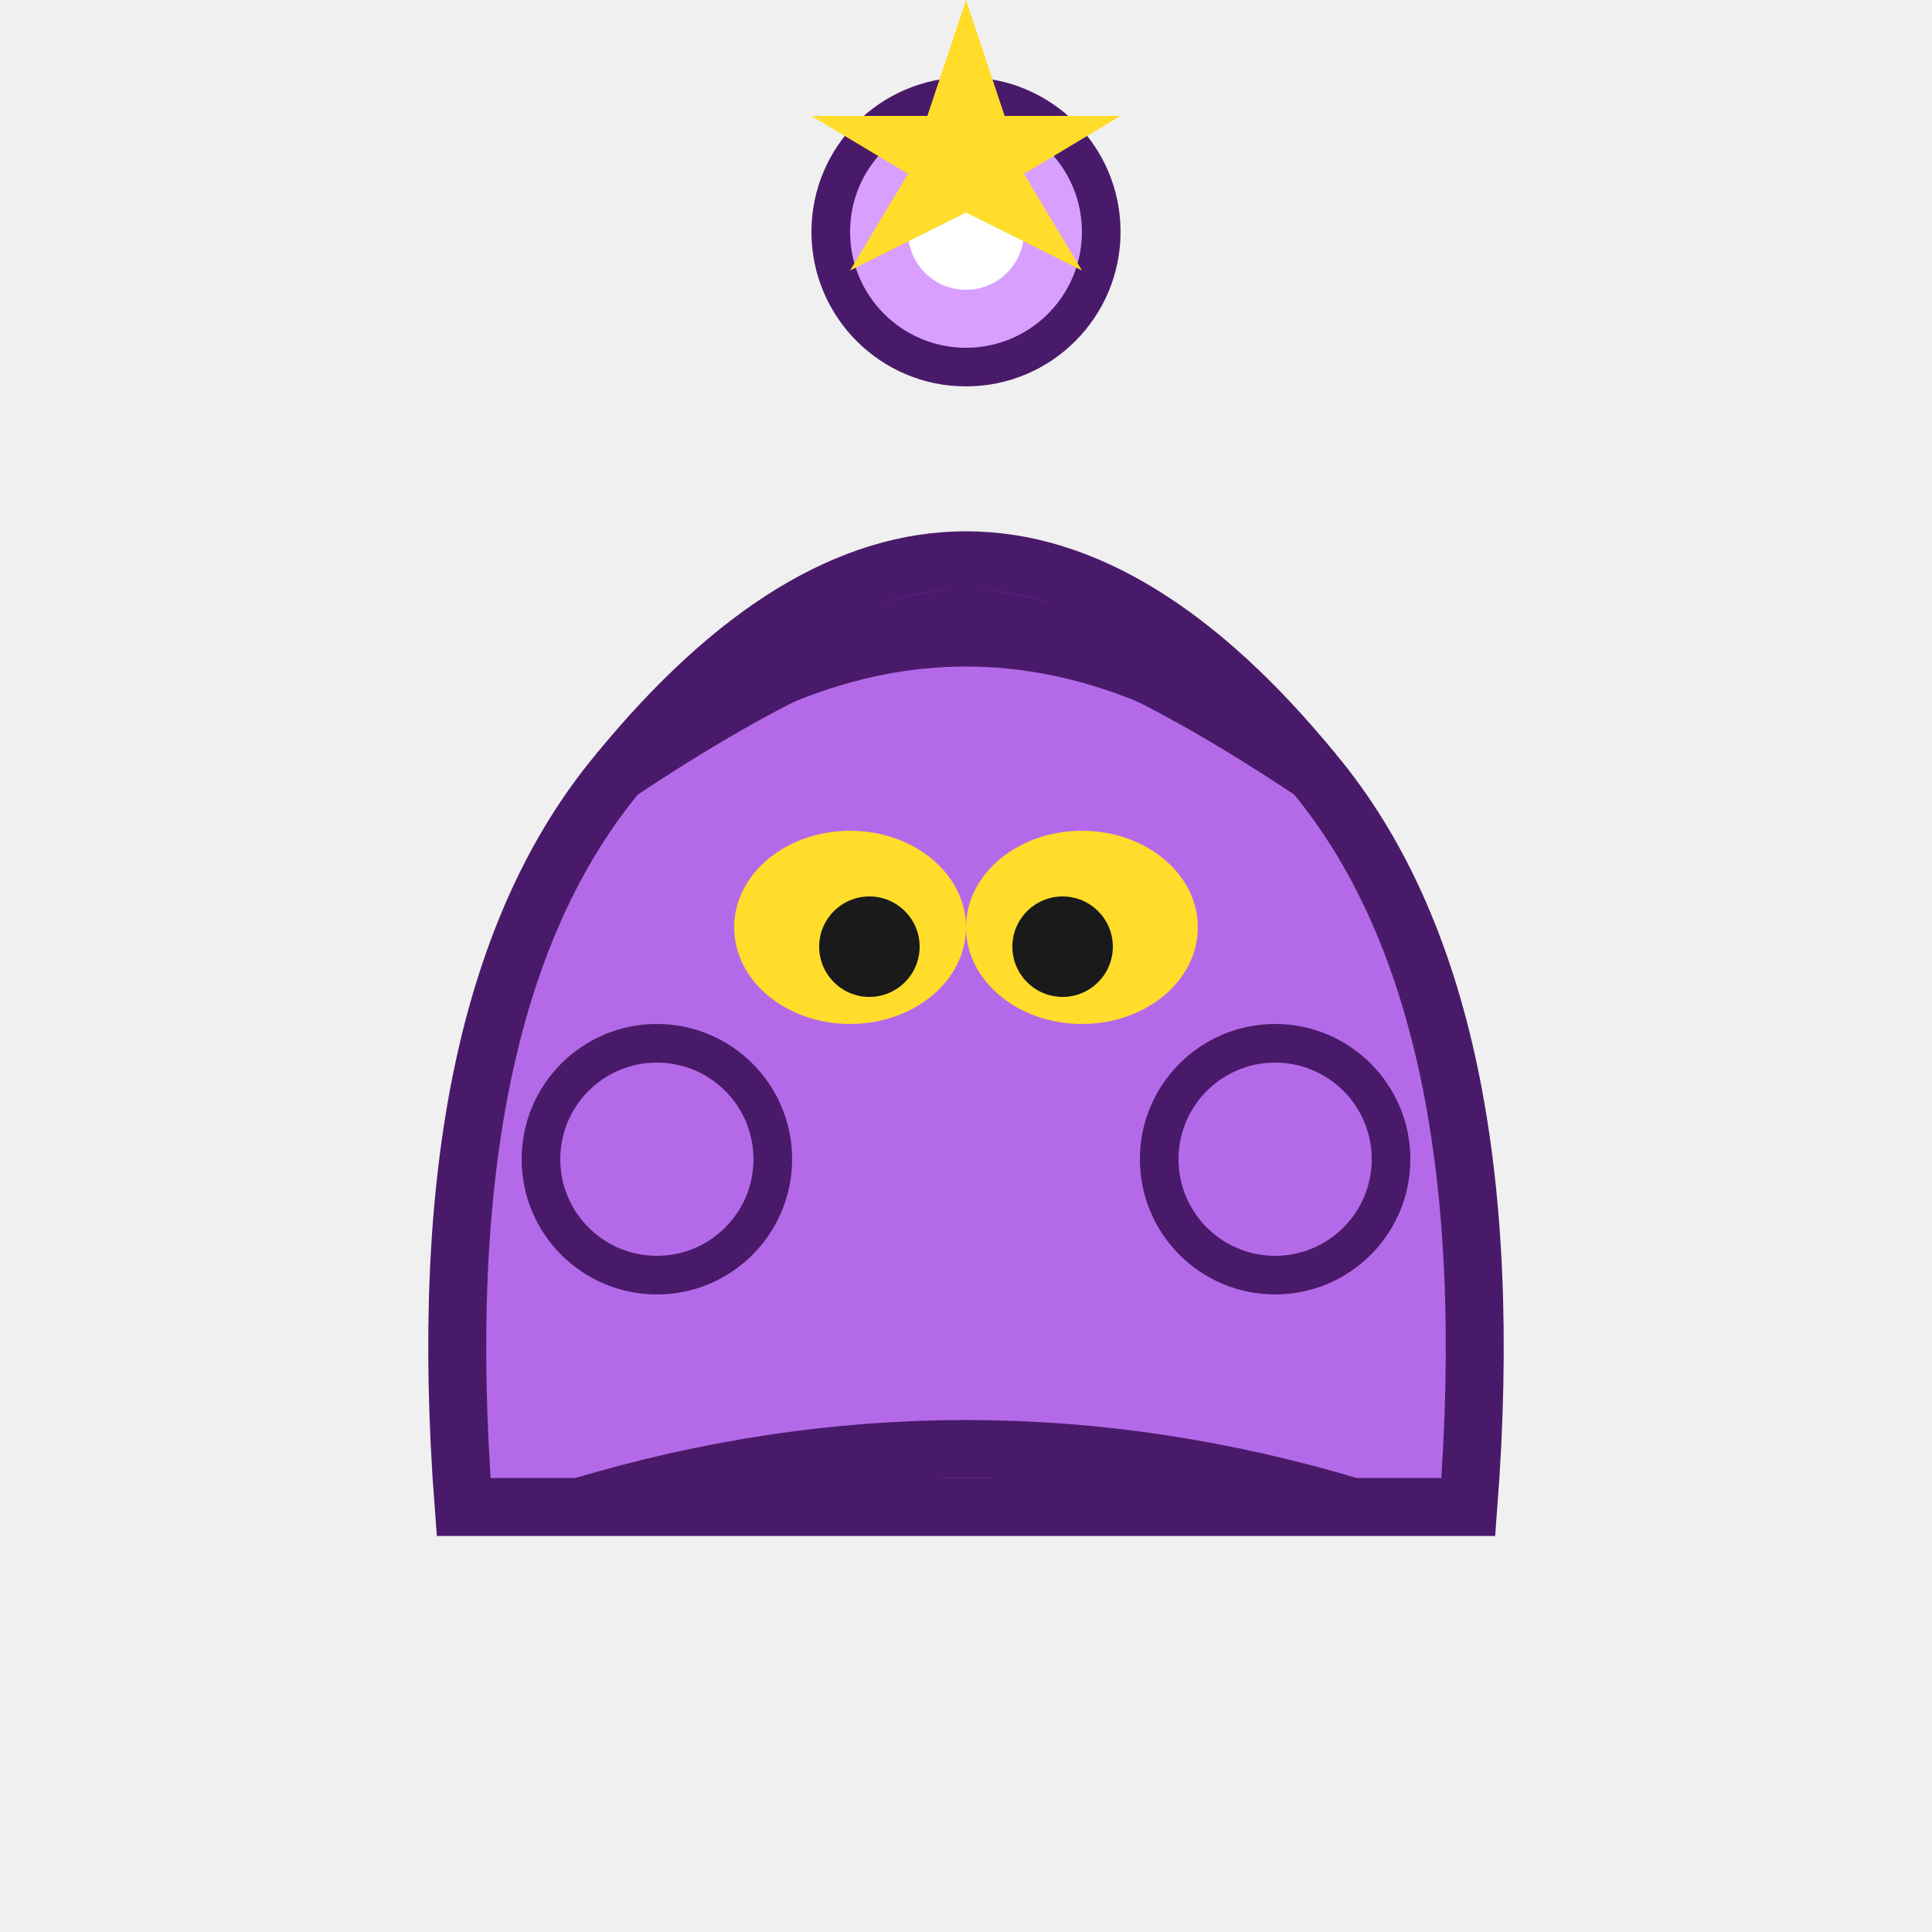
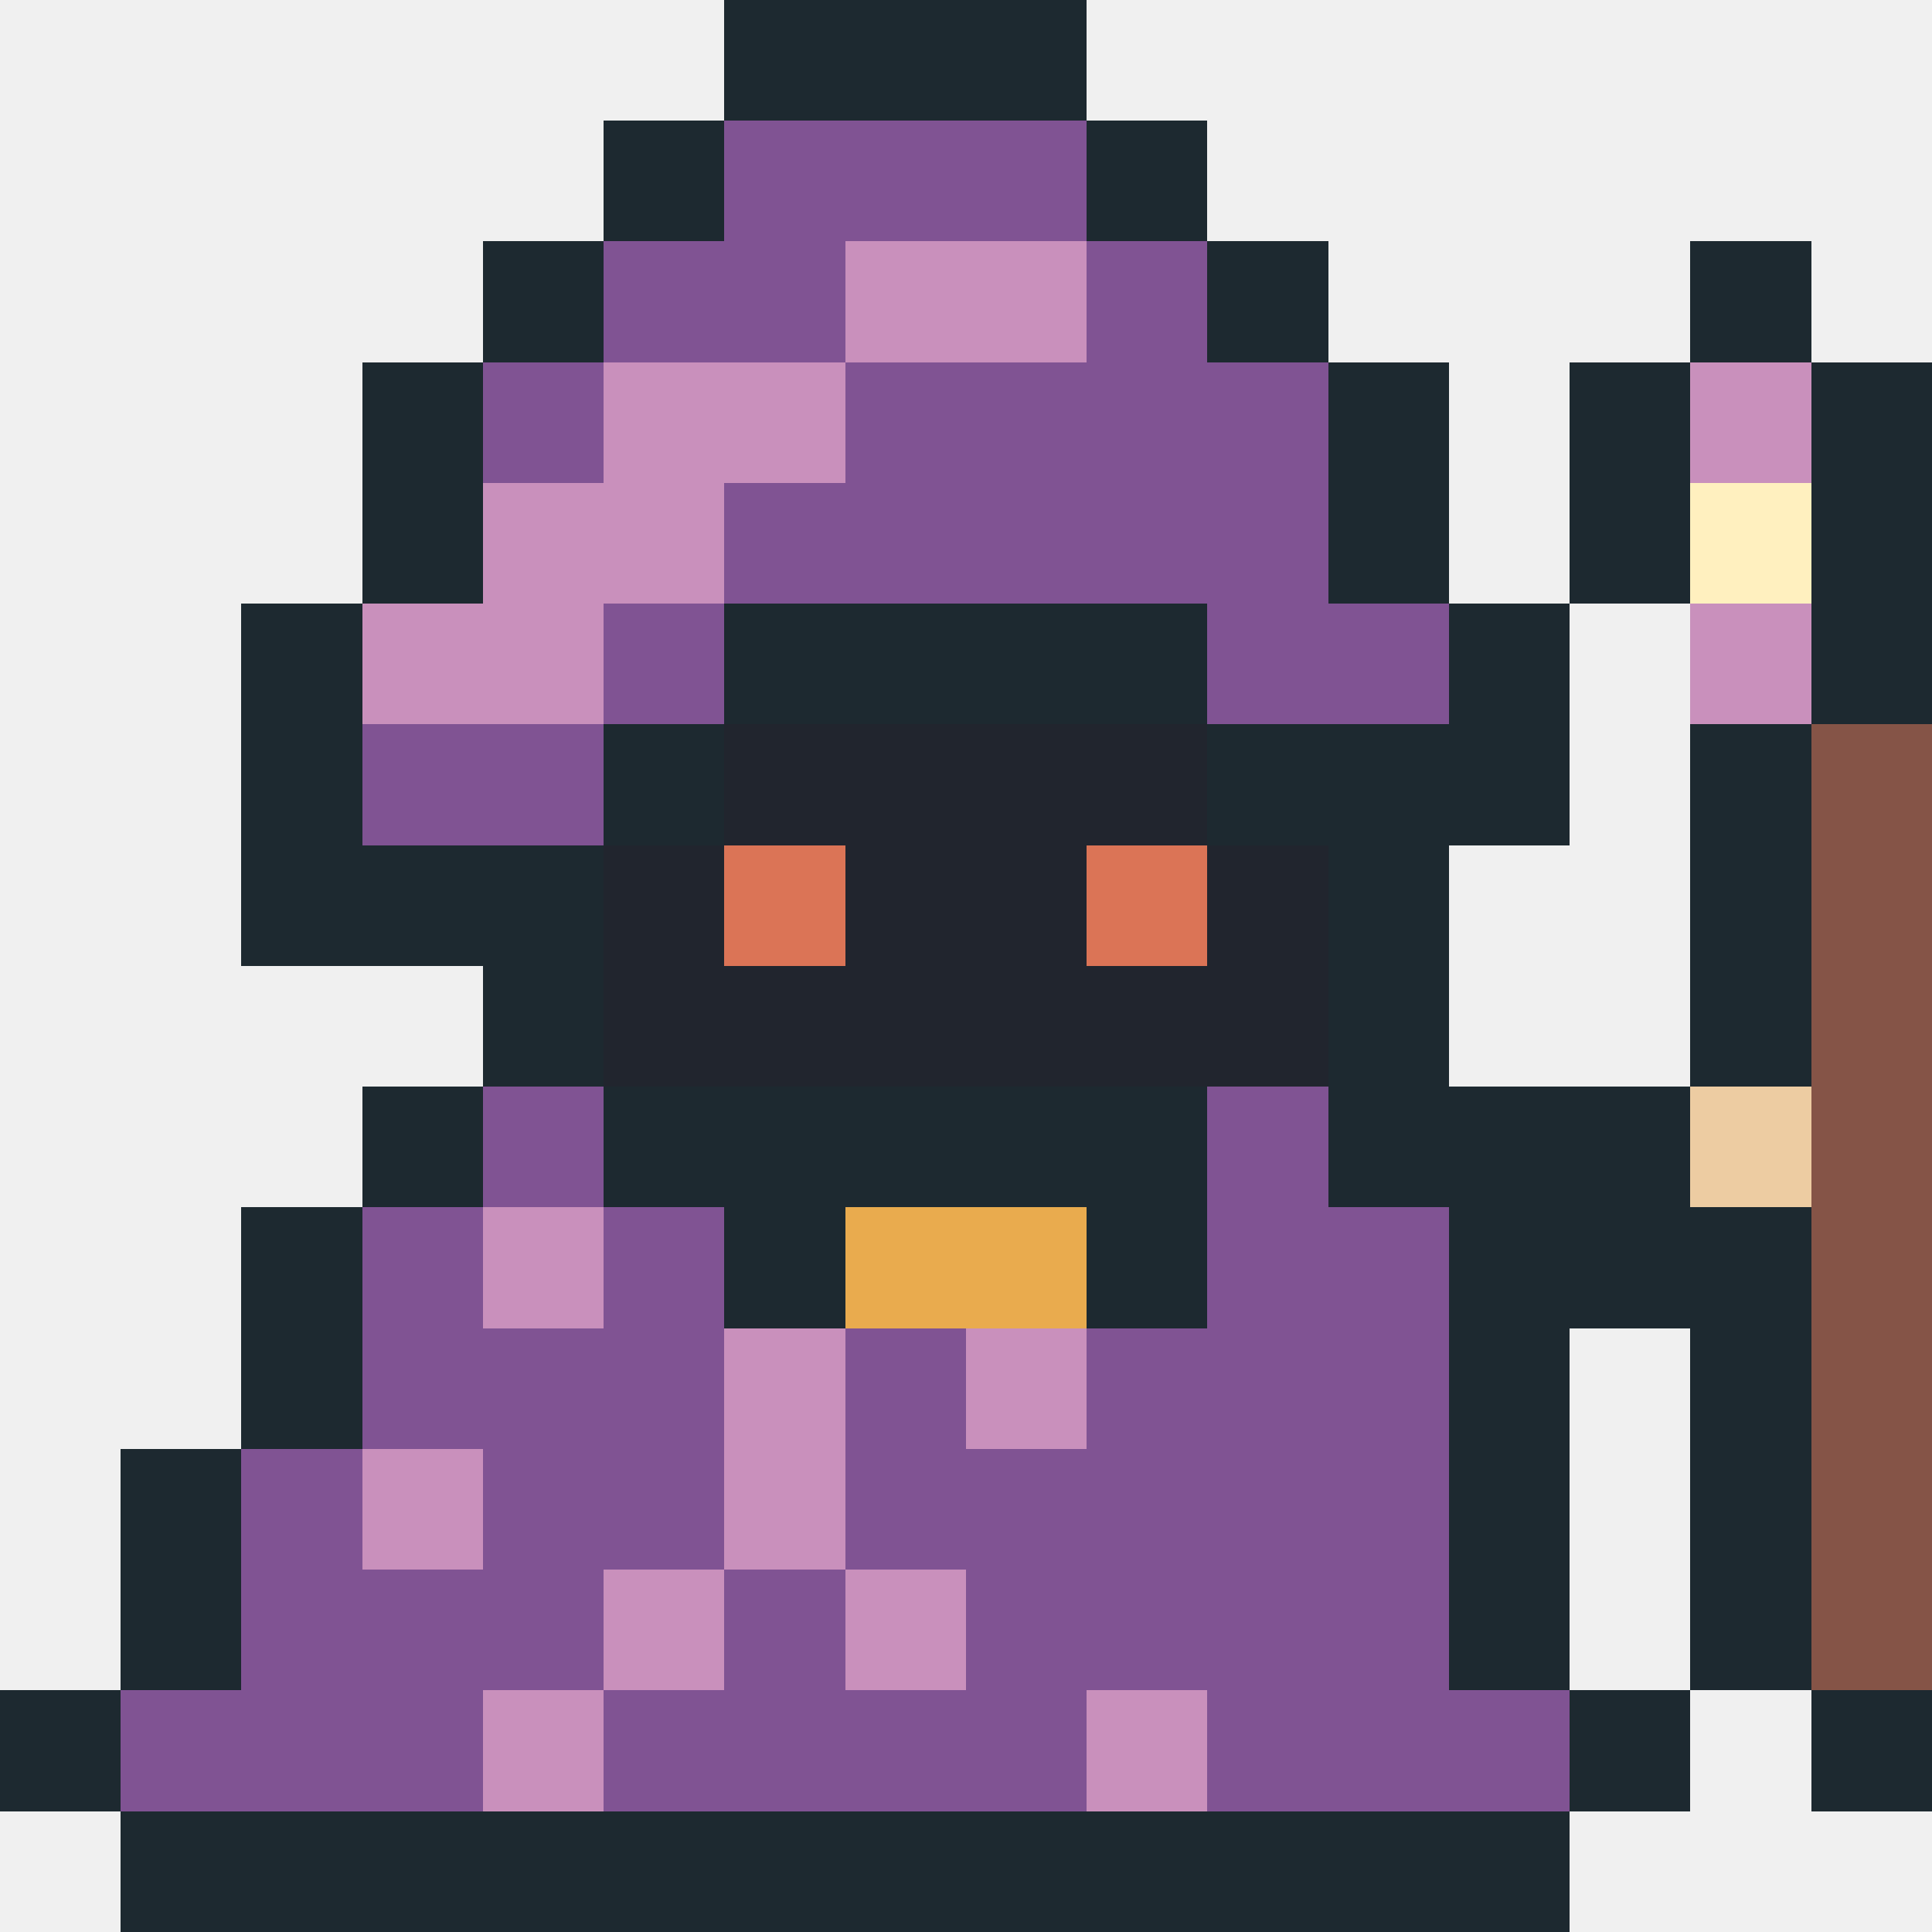
- <svg xmlns="http://www.w3.org/2000/svg" width="100" height="100" viewBox="0 0 100 100">
-   <path d="M 24 78 Q 22 52 32 40 Q 50 26 68 40 Q 78 52 76 78 Z" fill="#b46ae8" stroke="#4a1a6a" stroke-width="3" />
-   <path d="M 32 40 Q 50 18 68 40 Q 56 32 50 32 Q 44 32 32 40 Z" fill="#6a2ab0" stroke="#4a1a6a" stroke-width="3" />
-   <ellipse cx="44" cy="48" rx="6" ry="5" fill="#ffdd2a" />
-   <ellipse cx="56" cy="48" rx="6" ry="5" fill="#ffdd2a" />
-   <circle cx="45" cy="49" r="2.6" fill="#1a1a1a" />
-   <circle cx="55" cy="49" r="2.6" fill="#1a1a1a" />
-   <circle cx="50" cy="12" r="7" fill="#d99fff" stroke="#4a1a6a" stroke-width="2" />
-   <circle cx="50" cy="12" r="3" fill="#fff" />
-   <polygon points="50,0 52,6 58,6 53,9 56,14 50,11 44,14 47,9 42,6 48,6" fill="#ffdd2a" />
-   <circle cx="34" cy="60" r="6" fill="#b46ae8" stroke="#4a1a6a" stroke-width="2" />
-   <circle cx="66" cy="60" r="6" fill="#b46ae8" stroke="#4a1a6a" stroke-width="2" />
-   <path d="M 30 78 Q 50 72 70 78" fill="none" stroke="#4a1a6a" stroke-width="3" />
+ <svg xmlns="http://www.w3.org/2000/svg" width="64" height="64" viewBox="0 0 16 16" shape-rendering="crispEdges">
+   <path fill="#1d2930" d="M6 0h3v1h-3z M5 1h1v1h-1z M9 1h1v1h-1z M4 2h1v1h-1z M10 2h1v1h-1z M14 2h1v1h-1z M3 3h1v1h-1z M11 3h1v1h-1z M13 3h1v1h-1z M15 3h1v1h-1z M3 4h1v1h-1z M11 4h1v1h-1z M13 4h1v1h-1z M15 4h1v1h-1z M2 5h1v1h-1z M6 5h4v1h-4z M12 5h1v1h-1z M15 5h1v1h-1z M2 6h1v1h-1z M5 6h1v1h-1z M10 6h3v1h-3z M14 6h1v1h-1z M2 7h3v1h-3z M11 7h1v1h-1z M14 7h1v1h-1z M4 8h1v1h-1z M11 8h1v1h-1z M14 8h1v1h-1z M3 9h1v1h-1z M5 9h5v1h-5z M11 9h3v1h-3z M2 10h1v1h-1z M6 10h1v1h-1z M9 10h1v1h-1z M12 10h3v1h-3z M2 11h1v1h-1z M12 11h1v1h-1z M14 11h1v1h-1z M1 12h1v1h-1z M12 12h1v1h-1z M14 12h1v1h-1z M1 13h1v1h-1z M12 13h1v1h-1z M14 13h1v1h-1z M0 14h1v1h-1z M13 14h1v1h-1z M15 14h1v1h-1z M1 15h12v1h-12z" />
+   <path fill="#805393" d="M6 1h3v1h-3z M5 2h2v1h-2z M9 2h1v1h-1z M4 3h1v1h-1z M7 3h4v1h-4z M6 4h5v1h-5z M5 5h1v1h-1z M10 5h2v1h-2z M3 6h2v1h-2z M4 9h1v1h-1z M10 9h1v1h-1z M3 10h1v1h-1z M5 10h1v1h-1z M10 10h2v1h-2z M3 11h3v1h-3z M7 11h1v1h-1z M9 11h3v1h-3z M2 12h1v1h-1z M4 12h2v1h-2z M7 12h5v1h-5z M2 13h3v1h-3z M6 13h1v1h-1z M8 13h4v1h-4z M1 14h3v1h-3z M5 14h4v1h-4z M10 14h3v1h-3z" />
+   <path fill="#c990bc" d="M7 2h2v1h-2z M5 3h2v1h-2z M14 3h1v1h-1z M4 4h2v1h-2z M3 5h2v1h-2z M14 5h1v1h-1z M4 10h1v1h-1z M6 11h1v1h-1z M8 11h1v1h-1z M3 12h1v1h-1z M6 12h1v1h-1z M5 13h1v1h-1z M7 13h1v1h-1z M4 14h1v1h-1z M9 14h1v1h-1z" />
+   <path fill="#fff0bf" d="M14 4h1v1h-1z" />
+   <path fill="#21252e" d="M6 6h4v1h-4z M5 7h1v1h-1z M7 7h2v1h-2z M10 7h1v1h-1z M5 8h6v1h-6z" />
+   <path fill="#855447" d="M15 6h1v1h-1z M15 7h1v1h-1z M15 8h1v1h-1z M15 9h1v1h-1z M15 10h1v1h-1z M15 11h1v1h-1z M15 12h1v1h-1z M15 13h1v1h-1z" />
+   <path fill="#db7456" d="M6 7h1v1h-1z M9 7h1v1h-1z" />
+   <path fill="#edcca2" d="M14 9h1v1h-1z" />
+   <path fill="#e9ab4e" d="M7 10h2v1h-2z" />
</svg>
